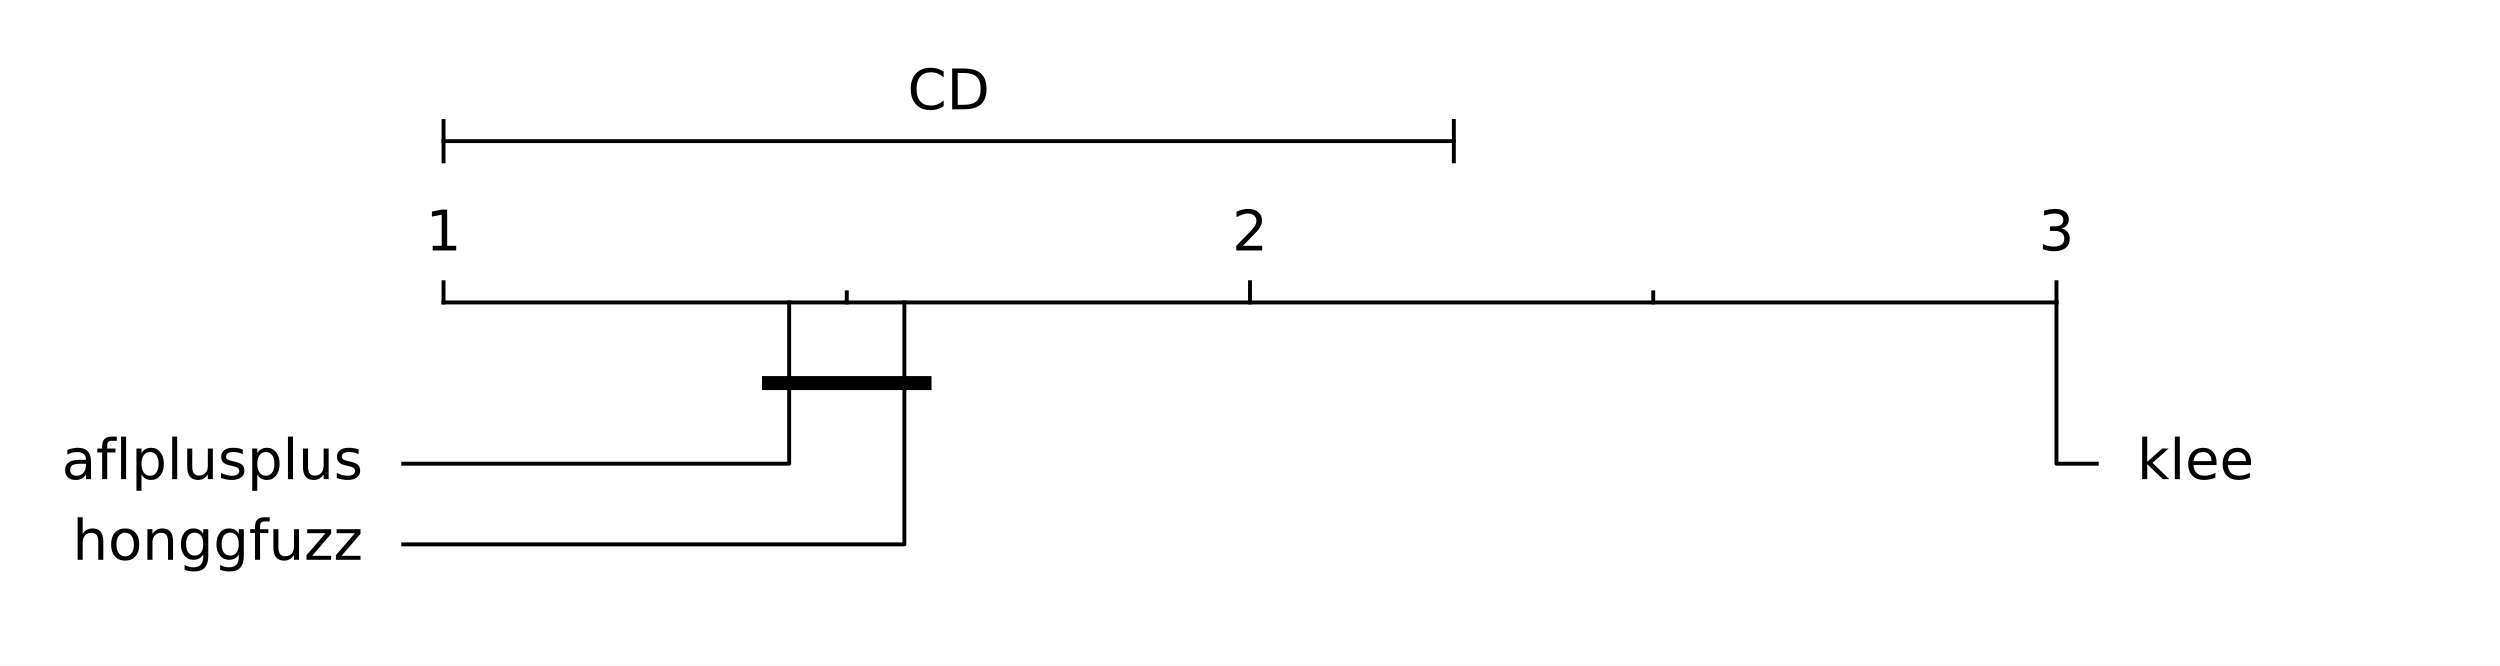
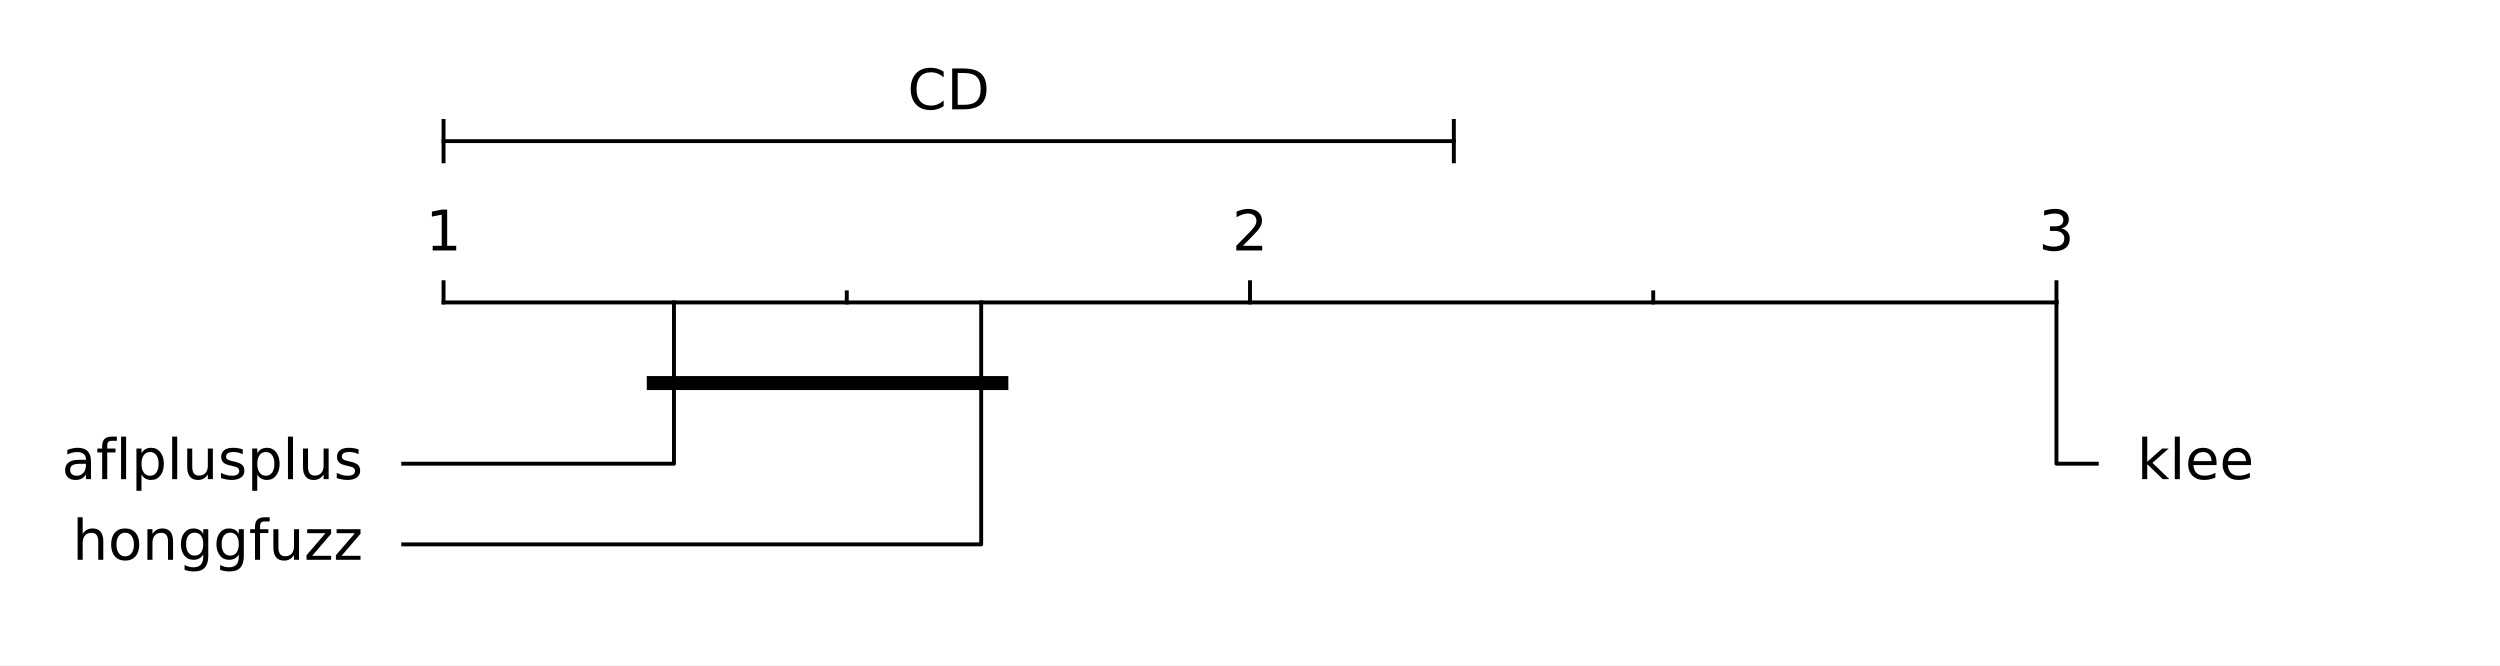
<svg xmlns="http://www.w3.org/2000/svg" xmlns:xlink="http://www.w3.org/1999/xlink" height="118.8pt" version="1.1" viewBox="0 0 446.4 118.8" width="446.4pt">
  <defs>
    <style type="text/css">*{stroke-linecap:butt;stroke-linejoin:round;}</style>
  </defs>
  <g id="figure_1">
    <g id="patch_1">
      <path d="M 0 118.8  L 446.4 118.8  L 446.4 0  L 0 0  z " style="fill:#ffffff;" />
    </g>
    <g id="axes_1">
      <g id="line2d_1">
-         <path clip-path="url(#p212d3c589b)" d="M 7.2 7.2  L 439.2 111.6  " style="fill:none;stroke:#ffffff;stroke-linecap:square;stroke-width:1.5;" />
+         <path clip-path="url(#paf83fb9b5c)" d="M 7.2 7.2  L 439.2 111.6  " style="fill:none;stroke:#ffffff;stroke-linecap:square;stroke-width:1.5;" />
      </g>
      <g id="line2d_2">
-         <path clip-path="url(#p212d3c589b)" d="M 79.2 54  L 367.2 54  " style="fill:none;stroke:#000000;stroke-linecap:square;stroke-width:0.7;" />
+         <path clip-path="url(#paf83fb9b5c)" d="M 79.2 54  L 367.2 54  " style="fill:none;stroke:#000000;stroke-linecap:square;stroke-width:0.7;" />
      </g>
      <g id="line2d_3">
-         <path clip-path="url(#p212d3c589b)" d="M 79.2 50.4  L 79.2 54  " style="fill:none;stroke:#000000;stroke-linecap:square;stroke-width:0.7;" />
+         <path clip-path="url(#paf83fb9b5c)" d="M 79.2 50.4  L 79.2 54  " style="fill:none;stroke:#000000;stroke-linecap:square;stroke-width:0.7;" />
      </g>
      <g id="line2d_4">
-         <path clip-path="url(#p212d3c589b)" d="M 151.2 52.2  L 151.2 54  " style="fill:none;stroke:#000000;stroke-linecap:square;stroke-width:0.7;" />
+         <path clip-path="url(#paf83fb9b5c)" d="M 151.2 52.2  L 151.2 54  " style="fill:none;stroke:#000000;stroke-linecap:square;stroke-width:0.7;" />
      </g>
      <g id="line2d_5">
-         <path clip-path="url(#p212d3c589b)" d="M 223.2 50.4  L 223.2 54  " style="fill:none;stroke:#000000;stroke-linecap:square;stroke-width:0.7;" />
+         <path clip-path="url(#paf83fb9b5c)" d="M 223.2 50.4  L 223.2 54  " style="fill:none;stroke:#000000;stroke-linecap:square;stroke-width:0.7;" />
      </g>
      <g id="line2d_6">
-         <path clip-path="url(#p212d3c589b)" d="M 295.2 52.2  L 295.2 54  " style="fill:none;stroke:#000000;stroke-linecap:square;stroke-width:0.7;" />
+         <path clip-path="url(#paf83fb9b5c)" d="M 295.2 52.2  L 295.2 54  " style="fill:none;stroke:#000000;stroke-linecap:square;stroke-width:0.7;" />
      </g>
      <g id="line2d_7">
-         <path clip-path="url(#p212d3c589b)" d="M 367.2 50.4  L 367.2 54  " style="fill:none;stroke:#000000;stroke-linecap:square;stroke-width:0.7;" />
+         <path clip-path="url(#paf83fb9b5c)" d="M 367.2 50.4  L 367.2 54  " style="fill:none;stroke:#000000;stroke-linecap:square;stroke-width:0.7;" />
      </g>
      <g id="line2d_8">
-         <path clip-path="url(#p212d3c589b)" d="M 140.914 54  L 140.914 82.8  L 72 82.8  " style="fill:none;stroke:#000000;stroke-linecap:square;stroke-width:0.7;" />
+         <path clip-path="url(#paf83fb9b5c)" d="M 120.343 54  L 120.343 82.8  L 72 82.8  " style="fill:none;stroke:#000000;stroke-linecap:square;stroke-width:0.7;" />
      </g>
      <g id="line2d_9">
-         <path clip-path="url(#p212d3c589b)" d="M 161.486 54  L 161.486 97.2  L 72 97.2  " style="fill:none;stroke:#000000;stroke-linecap:square;stroke-width:0.7;" />
+         <path clip-path="url(#paf83fb9b5c)" d="M 175.2 54  L 175.2 97.2  L 72 97.2  " style="fill:none;stroke:#000000;stroke-linecap:square;stroke-width:0.7;" />
      </g>
      <g id="line2d_10">
-         <path clip-path="url(#p212d3c589b)" d="M 367.2 54  L 367.2 82.8  L 374.4 82.8  " style="fill:none;stroke:#000000;stroke-linecap:square;stroke-width:0.7;" />
+         <path clip-path="url(#paf83fb9b5c)" d="M 367.2 54  L 367.2 82.8  L 374.4 82.8  " style="fill:none;stroke:#000000;stroke-linecap:square;stroke-width:0.7;" />
      </g>
      <g id="line2d_11">
-         <path clip-path="url(#p212d3c589b)" d="M 79.2 25.2  L 259.598 25.2  " style="fill:none;stroke:#000000;stroke-linecap:square;stroke-width:0.7;" />
+         <path clip-path="url(#paf83fb9b5c)" d="M 79.2 25.2  L 259.598 25.2  " style="fill:none;stroke:#000000;stroke-linecap:square;stroke-width:0.7;" />
      </g>
      <g id="line2d_12">
-         <path clip-path="url(#p212d3c589b)" d="M 79.2 28.8  L 79.2 21.6  " style="fill:none;stroke:#000000;stroke-linecap:square;stroke-width:0.7;" />
+         <path clip-path="url(#paf83fb9b5c)" d="M 79.2 28.8  L 79.2 21.6  " style="fill:none;stroke:#000000;stroke-linecap:square;stroke-width:0.7;" />
      </g>
      <g id="line2d_13">
-         <path clip-path="url(#p212d3c589b)" d="M 259.598 28.8  L 259.598 21.6  " style="fill:none;stroke:#000000;stroke-linecap:square;stroke-width:0.7;" />
+         <path clip-path="url(#paf83fb9b5c)" d="M 259.598 28.8  L 259.598 21.6  " style="fill:none;stroke:#000000;stroke-linecap:square;stroke-width:0.7;" />
      </g>
      <g id="line2d_14">
-         <path clip-path="url(#p212d3c589b)" d="M 137.314 68.4  L 165.086 68.4  " style="fill:none;stroke:#000000;stroke-linecap:square;stroke-width:2.5;" />
+         <path clip-path="url(#paf83fb9b5c)" d="M 116.743 68.4  L 178.8 68.4  " style="fill:none;stroke:#000000;stroke-linecap:square;stroke-width:2.5;" />
      </g>
      <g id="text_1">
        <g transform="translate(76.01875 44.72031)scale(0.1 -0.1)">
          <defs>
            <path d="M 12.406 8.297  L 28.516 8.297  L 28.516 63.922  L 10.984 60.406  L 10.984 69.391  L 28.422 72.906  L 38.281 72.906  L 38.281 8.297  L 54.391 8.297  L 54.391 0  L 12.406 0  z " id="DejaVuSans-49" />
          </defs>
          <use xlink:href="#DejaVuSans-49" />
        </g>
      </g>
      <g id="text_2">
        <g transform="translate(220.0188 44.72031)scale(0.1 -0.1)">
          <defs>
            <path d="M 19.188 8.297  L 53.609 8.297  L 53.609 0  L 7.328 0  L 7.328 8.297  Q 12.938 14.109 22.625 23.891  Q 32.328 33.688 34.812 36.531  Q 39.547 41.844 41.422 45.531  Q 43.312 49.219 43.312 52.781  Q 43.312 58.594 39.234 62.25  Q 35.156 65.922 28.609 65.922  Q 23.969 65.922 18.812 64.312  Q 13.672 62.703 7.812 59.422  L 7.812 69.391  Q 13.766 71.781 18.938 73  Q 24.125 74.219 28.422 74.219  Q 39.75 74.219 46.484 68.547  Q 53.219 62.891 53.219 53.422  Q 53.219 48.922 51.531 44.891  Q 49.859 40.875 45.406 35.406  Q 44.188 33.984 37.641 27.219  Q 31.109 20.453 19.188 8.297  z " id="DejaVuSans-50" />
          </defs>
          <use xlink:href="#DejaVuSans-50" />
        </g>
      </g>
      <g id="text_3">
        <g transform="translate(364.0188 44.72031)scale(0.1 -0.1)">
          <defs>
            <path d="M 40.578 39.312  Q 47.656 37.797 51.625 33  Q 55.609 28.219 55.609 21.188  Q 55.609 10.406 48.188 4.484  Q 40.766 -1.422 27.094 -1.422  Q 22.516 -1.422 17.656 -0.516  Q 12.797 0.391 7.625 2.203  L 7.625 11.719  Q 11.719 9.328 16.594 8.109  Q 21.484 6.891 26.812 6.891  Q 36.078 6.891 40.938 10.547  Q 45.797 14.203 45.797 21.188  Q 45.797 27.641 41.281 31.266  Q 36.766 34.906 28.719 34.906  L 20.219 34.906  L 20.219 43.016  L 29.109 43.016  Q 36.375 43.016 40.234 45.922  Q 44.094 48.828 44.094 54.297  Q 44.094 59.906 40.109 62.906  Q 36.141 65.922 28.719 65.922  Q 24.656 65.922 20.016 65.031  Q 15.375 64.156 9.812 62.312  L 9.812 71.094  Q 15.438 72.656 20.344 73.438  Q 25.25 74.219 29.594 74.219  Q 40.828 74.219 47.359 69.109  Q 53.906 64.016 53.906 55.328  Q 53.906 49.266 50.438 45.094  Q 46.969 40.922 40.578 39.312  z " id="DejaVuSans-51" />
          </defs>
          <use xlink:href="#DejaVuSans-51" />
        </g>
      </g>
      <g id="text_4">
        <g transform="translate(11.02656 85.55938)scale(0.1 -0.1)">
          <defs>
            <path d="M 34.281 27.484  Q 23.391 27.484 19.188 25  Q 14.984 22.516 14.984 16.5  Q 14.984 11.719 18.141 8.906  Q 21.297 6.109 26.703 6.109  Q 34.188 6.109 38.703 11.406  Q 43.219 16.703 43.219 25.484  L 43.219 27.484  z M 52.203 31.203  L 52.203 0  L 43.219 0  L 43.219 8.297  Q 40.141 3.328 35.547 0.953  Q 30.953 -1.422 24.312 -1.422  Q 15.922 -1.422 10.953 3.297  Q 6 8.016 6 15.922  Q 6 25.141 12.172 29.828  Q 18.359 34.516 30.609 34.516  L 43.219 34.516  L 43.219 35.406  Q 43.219 41.609 39.141 45  Q 35.062 48.391 27.688 48.391  Q 23 48.391 18.547 47.266  Q 14.109 46.141 10.016 43.891  L 10.016 52.203  Q 14.938 54.109 19.578 55.047  Q 24.219 56 28.609 56  Q 40.484 56 46.344 49.844  Q 52.203 43.703 52.203 31.203  z " id="DejaVuSans-97" />
            <path d="M 37.109 75.984  L 37.109 68.5  L 28.516 68.5  Q 23.688 68.5 21.797 66.547  Q 19.922 64.594 19.922 59.516  L 19.922 54.688  L 34.719 54.688  L 34.719 47.703  L 19.922 47.703  L 19.922 0  L 10.891 0  L 10.891 47.703  L 2.297 47.703  L 2.297 54.688  L 10.891 54.688  L 10.891 58.5  Q 10.891 67.625 15.141 71.797  Q 19.391 75.984 28.609 75.984  z " id="DejaVuSans-102" />
            <path d="M 9.422 75.984  L 18.406 75.984  L 18.406 0  L 9.422 0  z " id="DejaVuSans-108" />
            <path d="M 18.109 8.203  L 18.109 -20.797  L 9.078 -20.797  L 9.078 54.688  L 18.109 54.688  L 18.109 46.391  Q 20.953 51.266 25.266 53.625  Q 29.594 56 35.594 56  Q 45.562 56 51.781 48.094  Q 58.016 40.188 58.016 27.297  Q 58.016 14.406 51.781 6.484  Q 45.562 -1.422 35.594 -1.422  Q 29.594 -1.422 25.266 0.953  Q 20.953 3.328 18.109 8.203  z M 48.688 27.297  Q 48.688 37.203 44.609 42.844  Q 40.531 48.484 33.406 48.484  Q 26.266 48.484 22.188 42.844  Q 18.109 37.203 18.109 27.297  Q 18.109 17.391 22.188 11.75  Q 26.266 6.109 33.406 6.109  Q 40.531 6.109 44.609 11.75  Q 48.688 17.391 48.688 27.297  z " id="DejaVuSans-112" />
            <path d="M 8.5 21.578  L 8.5 54.688  L 17.484 54.688  L 17.484 21.922  Q 17.484 14.156 20.5 10.266  Q 23.531 6.391 29.594 6.391  Q 36.859 6.391 41.078 11.031  Q 45.312 15.672 45.312 23.688  L 45.312 54.688  L 54.297 54.688  L 54.297 0  L 45.312 0  L 45.312 8.406  Q 42.047 3.422 37.719 1  Q 33.406 -1.422 27.688 -1.422  Q 18.266 -1.422 13.375 4.438  Q 8.5 10.297 8.5 21.578  z M 31.109 56  z " id="DejaVuSans-117" />
            <path d="M 44.281 53.078  L 44.281 44.578  Q 40.484 46.531 36.375 47.5  Q 32.281 48.484 27.875 48.484  Q 21.188 48.484 17.844 46.438  Q 14.5 44.391 14.5 40.281  Q 14.5 37.156 16.891 35.375  Q 19.281 33.594 26.516 31.984  L 29.594 31.297  Q 39.156 29.25 43.188 25.516  Q 47.219 21.781 47.219 15.094  Q 47.219 7.469 41.188 3.016  Q 35.156 -1.422 24.609 -1.422  Q 20.219 -1.422 15.453 -0.562  Q 10.688 0.297 5.422 2  L 5.422 11.281  Q 10.406 8.688 15.234 7.391  Q 20.062 6.109 24.812 6.109  Q 31.156 6.109 34.562 8.281  Q 37.984 10.453 37.984 14.406  Q 37.984 18.062 35.516 20.016  Q 33.062 21.969 24.703 23.781  L 21.578 24.516  Q 13.234 26.266 9.516 29.906  Q 5.812 33.547 5.812 39.891  Q 5.812 47.609 11.281 51.797  Q 16.75 56 26.812 56  Q 31.781 56 36.172 55.266  Q 40.578 54.547 44.281 53.078  z " id="DejaVuSans-115" />
          </defs>
          <use xlink:href="#DejaVuSans-97" />
          <use x="61.279" xlink:href="#DejaVuSans-102" />
          <use x="96.484" xlink:href="#DejaVuSans-108" />
          <use x="124.268" xlink:href="#DejaVuSans-112" />
          <use x="187.744" xlink:href="#DejaVuSans-108" />
          <use x="215.527" xlink:href="#DejaVuSans-117" />
          <use x="278.906" xlink:href="#DejaVuSans-115" />
          <use x="331.006" xlink:href="#DejaVuSans-112" />
          <use x="394.482" xlink:href="#DejaVuSans-108" />
          <use x="422.266" xlink:href="#DejaVuSans-117" />
          <use x="485.645" xlink:href="#DejaVuSans-115" />
        </g>
      </g>
      <g id="text_5">
        <g transform="translate(12.95469 99.95937)scale(0.1 -0.1)">
          <defs>
            <path d="M 54.891 33.016  L 54.891 0  L 45.906 0  L 45.906 32.719  Q 45.906 40.484 42.875 44.328  Q 39.844 48.188 33.797 48.188  Q 26.516 48.188 22.312 43.547  Q 18.109 38.922 18.109 30.906  L 18.109 0  L 9.078 0  L 9.078 75.984  L 18.109 75.984  L 18.109 46.188  Q 21.344 51.125 25.703 53.562  Q 30.078 56 35.797 56  Q 45.219 56 50.047 50.172  Q 54.891 44.344 54.891 33.016  z " id="DejaVuSans-104" />
            <path d="M 30.609 48.391  Q 23.391 48.391 19.188 42.75  Q 14.984 37.109 14.984 27.297  Q 14.984 17.484 19.156 11.844  Q 23.344 6.203 30.609 6.203  Q 37.797 6.203 41.984 11.859  Q 46.188 17.531 46.188 27.297  Q 46.188 37.016 41.984 42.703  Q 37.797 48.391 30.609 48.391  z M 30.609 56  Q 42.328 56 49.016 48.375  Q 55.719 40.766 55.719 27.297  Q 55.719 13.875 49.016 6.219  Q 42.328 -1.422 30.609 -1.422  Q 18.844 -1.422 12.172 6.219  Q 5.516 13.875 5.516 27.297  Q 5.516 40.766 12.172 48.375  Q 18.844 56 30.609 56  z " id="DejaVuSans-111" />
            <path d="M 54.891 33.016  L 54.891 0  L 45.906 0  L 45.906 32.719  Q 45.906 40.484 42.875 44.328  Q 39.844 48.188 33.797 48.188  Q 26.516 48.188 22.312 43.547  Q 18.109 38.922 18.109 30.906  L 18.109 0  L 9.078 0  L 9.078 54.688  L 18.109 54.688  L 18.109 46.188  Q 21.344 51.125 25.703 53.562  Q 30.078 56 35.797 56  Q 45.219 56 50.047 50.172  Q 54.891 44.344 54.891 33.016  z " id="DejaVuSans-110" />
            <path d="M 45.406 27.984  Q 45.406 37.75 41.375 43.109  Q 37.359 48.484 30.078 48.484  Q 22.859 48.484 18.828 43.109  Q 14.797 37.75 14.797 27.984  Q 14.797 18.266 18.828 12.891  Q 22.859 7.516 30.078 7.516  Q 37.359 7.516 41.375 12.891  Q 45.406 18.266 45.406 27.984  z M 54.391 6.781  Q 54.391 -7.172 48.188 -13.984  Q 42 -20.797 29.203 -20.797  Q 24.469 -20.797 20.266 -20.094  Q 16.062 -19.391 12.109 -17.922  L 12.109 -9.188  Q 16.062 -11.328 19.922 -12.344  Q 23.781 -13.375 27.781 -13.375  Q 36.625 -13.375 41.016 -8.766  Q 45.406 -4.156 45.406 5.172  L 45.406 9.625  Q 42.625 4.781 38.281 2.391  Q 33.938 0 27.875 0  Q 17.828 0 11.672 7.656  Q 5.516 15.328 5.516 27.984  Q 5.516 40.672 11.672 48.328  Q 17.828 56 27.875 56  Q 33.938 56 38.281 53.609  Q 42.625 51.219 45.406 46.391  L 45.406 54.688  L 54.391 54.688  z " id="DejaVuSans-103" />
            <path d="M 5.516 54.688  L 48.188 54.688  L 48.188 46.484  L 14.406 7.172  L 48.188 7.172  L 48.188 0  L 4.297 0  L 4.297 8.203  L 38.094 47.516  L 5.516 47.516  z " id="DejaVuSans-122" />
          </defs>
          <use xlink:href="#DejaVuSans-104" />
          <use x="63.379" xlink:href="#DejaVuSans-111" />
          <use x="124.561" xlink:href="#DejaVuSans-110" />
          <use x="187.939" xlink:href="#DejaVuSans-103" />
          <use x="251.416" xlink:href="#DejaVuSans-103" />
          <use x="314.893" xlink:href="#DejaVuSans-102" />
          <use x="350.098" xlink:href="#DejaVuSans-117" />
          <use x="413.477" xlink:href="#DejaVuSans-122" />
          <use x="465.967" xlink:href="#DejaVuSans-122" />
        </g>
      </g>
      <g id="text_6">
        <g transform="translate(381.6 85.55938)scale(0.1 -0.1)">
          <defs>
            <path d="M 9.078 75.984  L 18.109 75.984  L 18.109 31.109  L 44.922 54.688  L 56.391 54.688  L 27.391 29.109  L 57.625 0  L 45.906 0  L 18.109 26.703  L 18.109 0  L 9.078 0  z " id="DejaVuSans-107" />
            <path d="M 56.203 29.594  L 56.203 25.203  L 14.891 25.203  Q 15.484 15.922 20.484 11.062  Q 25.484 6.203 34.422 6.203  Q 39.594 6.203 44.453 7.469  Q 49.312 8.734 54.109 11.281  L 54.109 2.781  Q 49.266 0.734 44.188 -0.344  Q 39.109 -1.422 33.891 -1.422  Q 20.797 -1.422 13.156 6.188  Q 5.516 13.812 5.516 26.812  Q 5.516 40.234 12.766 48.109  Q 20.016 56 32.328 56  Q 43.359 56 49.781 48.891  Q 56.203 41.797 56.203 29.594  z M 47.219 32.234  Q 47.125 39.594 43.094 43.984  Q 39.062 48.391 32.422 48.391  Q 24.906 48.391 20.391 44.141  Q 15.875 39.891 15.188 32.172  z " id="DejaVuSans-101" />
          </defs>
          <use xlink:href="#DejaVuSans-107" />
          <use x="57.91" xlink:href="#DejaVuSans-108" />
          <use x="85.693" xlink:href="#DejaVuSans-101" />
          <use x="147.217" xlink:href="#DejaVuSans-101" />
        </g>
      </g>
      <g id="text_7">
        <g transform="translate(162.0574 19.52031)scale(0.1 -0.1)">
          <defs>
            <path d="M 64.406 67.281  L 64.406 56.891  Q 59.422 61.531 53.781 63.812  Q 48.141 66.109 41.797 66.109  Q 29.297 66.109 22.656 58.469  Q 16.016 50.828 16.016 36.375  Q 16.016 21.969 22.656 14.328  Q 29.297 6.688 41.797 6.688  Q 48.141 6.688 53.781 8.984  Q 59.422 11.281 64.406 15.922  L 64.406 5.609  Q 59.234 2.094 53.438 0.328  Q 47.656 -1.422 41.219 -1.422  Q 24.656 -1.422 15.125 8.703  Q 5.609 18.844 5.609 36.375  Q 5.609 53.953 15.125 64.078  Q 24.656 74.219 41.219 74.219  Q 47.75 74.219 53.531 72.484  Q 59.328 70.75 64.406 67.281  z " id="DejaVuSans-67" />
            <path d="M 19.672 64.797  L 19.672 8.109  L 31.594 8.109  Q 46.688 8.109 53.688 14.938  Q 60.688 21.781 60.688 36.531  Q 60.688 51.172 53.688 57.984  Q 46.688 64.797 31.594 64.797  z M 9.812 72.906  L 30.078 72.906  Q 51.266 72.906 61.172 64.094  Q 71.094 55.281 71.094 36.531  Q 71.094 17.672 61.125 8.828  Q 51.172 0 30.078 0  L 9.812 0  z " id="DejaVuSans-68" />
          </defs>
          <use xlink:href="#DejaVuSans-67" />
          <use x="69.824" xlink:href="#DejaVuSans-68" />
        </g>
      </g>
    </g>
  </g>
  <defs>
-     <clipPath id="p212d3c589b">
+     <clipPath id="paf83fb9b5c">
      <rect height="104.4" width="432" x="7.2" y="7.2" />
    </clipPath>
  </defs>
</svg>
